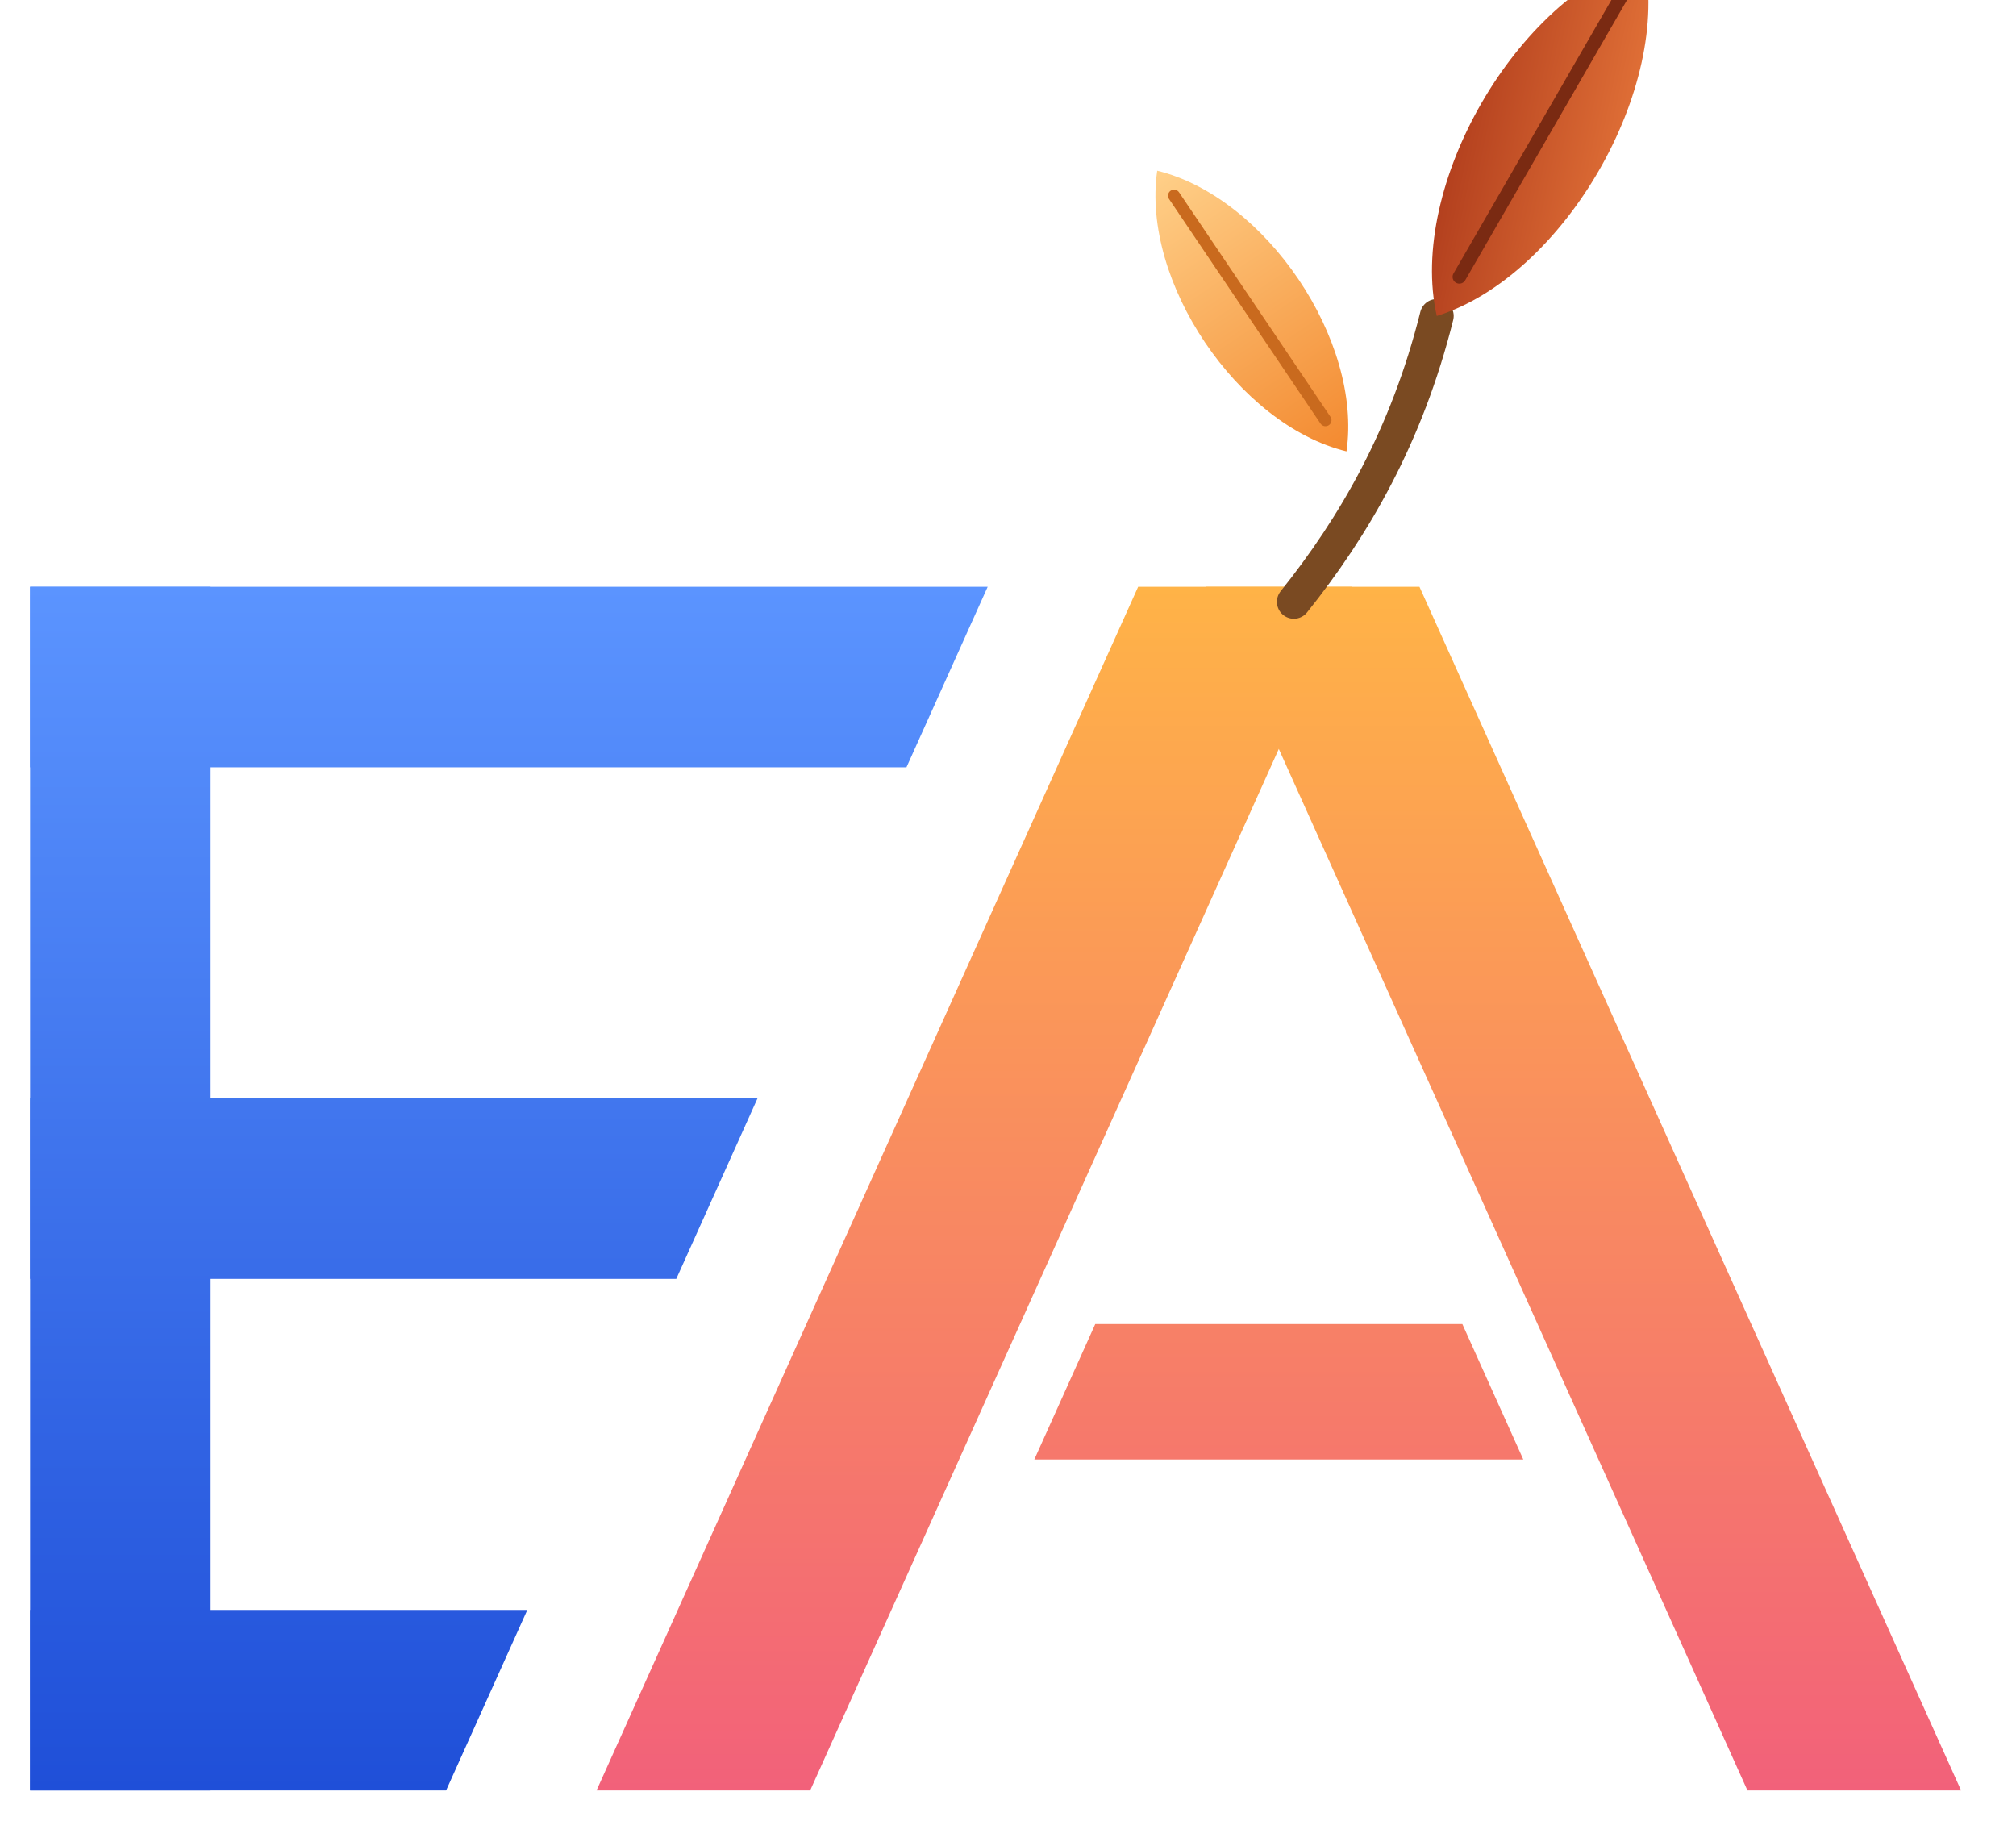
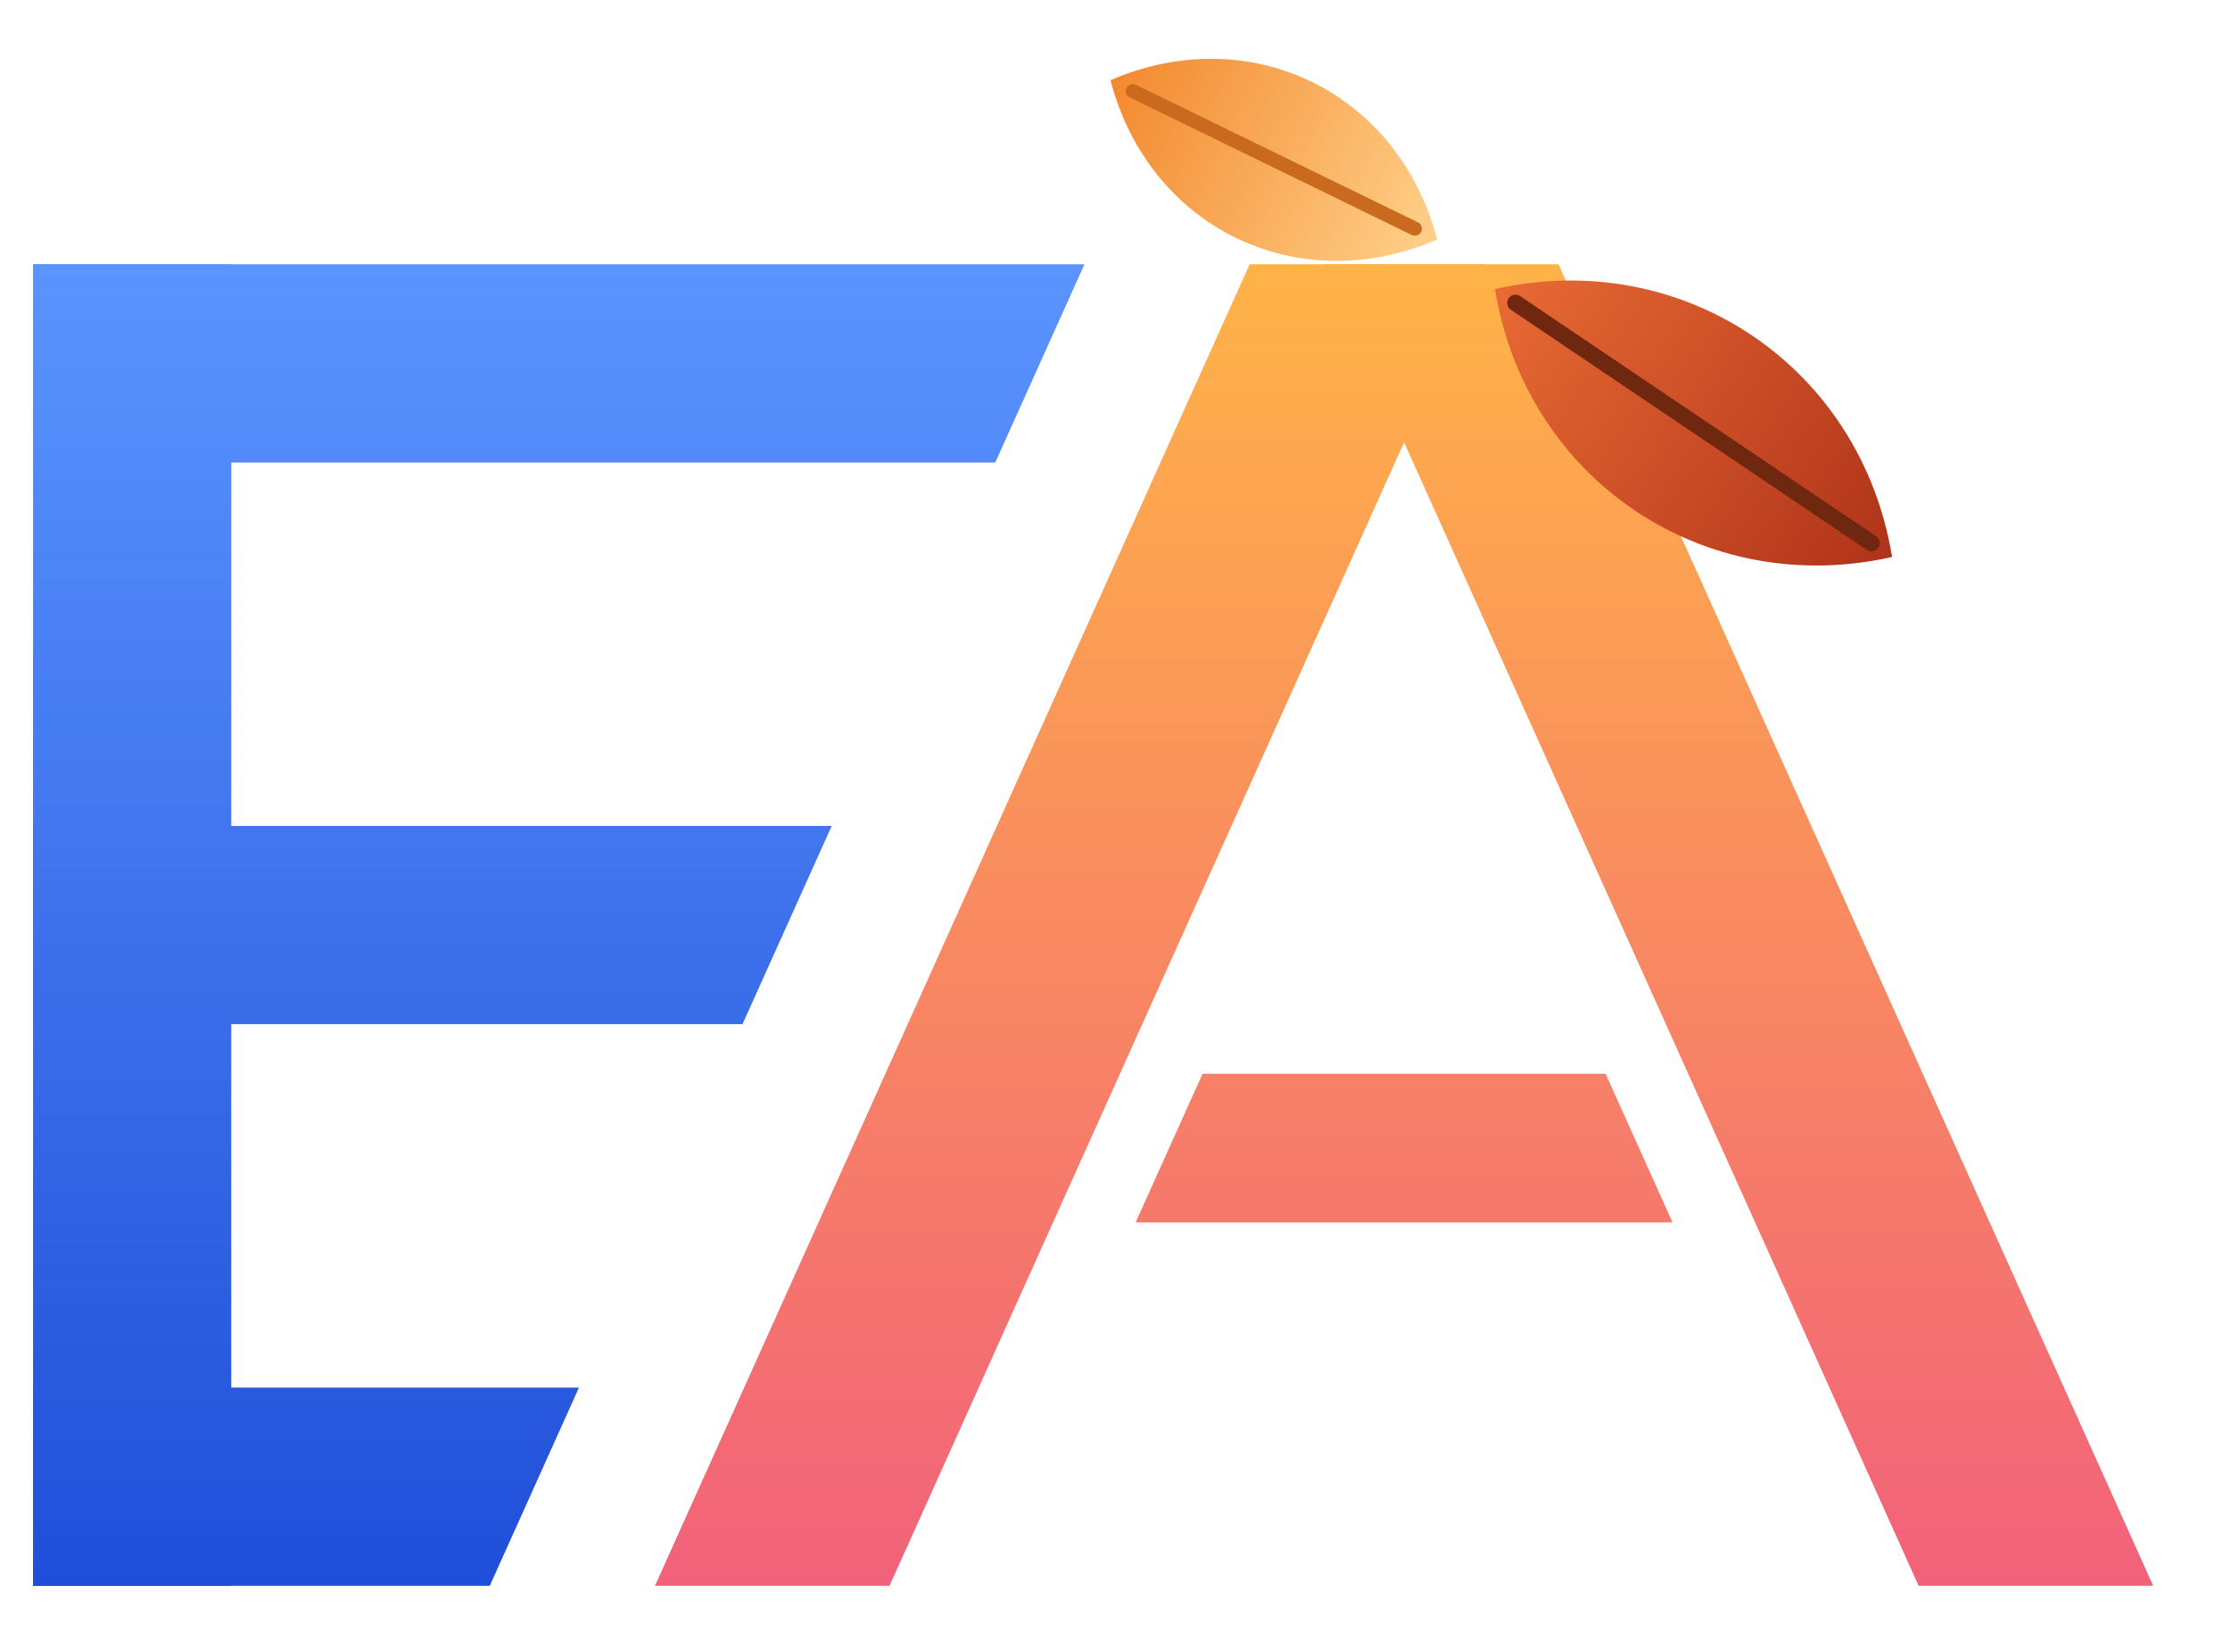
- <svg xmlns="http://www.w3.org/2000/svg" viewBox="20 -38 268 242" role="img" aria-label="Elite Adapt">
+ <svg xmlns="http://www.w3.org/2000/svg" viewBox="20 8 270 200" role="img" aria-label="Elite Adapt">
  <defs>
    <linearGradient id="ge" gradientUnits="userSpaceOnUse" x1="0" y1="40" x2="0" y2="200">
      <stop offset="0" stop-color="#5B94FF" />
      <stop offset="1" stop-color="#1F4FD8" />
    </linearGradient>
    <linearGradient id="ga" gradientUnits="userSpaceOnUse" x1="0" y1="40" x2="0" y2="200">
      <stop offset="0" stop-color="#FFB347" />
      <stop offset="1" stop-color="#F2617A" />
    </linearGradient>
-     <linearGradient id="lfA" x1="0" y1="1" x2="0" y2="0">
-       <stop offset="0" stop-color="#F3892F" />
-       <stop offset="1" stop-color="#FFD089" />
+     <linearGradient id="lfA" gradientUnits="userSpaceOnUse" x1="0" y1="0" x2="44" y2="0">
+       <stop offset="0" stop-color="#FFD089" />
+       <stop offset="1" stop-color="#F3892F" />
    </linearGradient>
-     <linearGradient id="lfB" x1="0" y1="1" x2="1" y2="0">
-       <stop offset="0" stop-color="#A83418" />
-       <stop offset="1" stop-color="#EA7A3C" />
+     <linearGradient id="lfB" gradientUnits="userSpaceOnUse" x1="0" y1="0" x2="58" y2="0">
+       <stop offset="0" stop-color="#E86A34" />
+       <stop offset="1" stop-color="#B0331A" />
    </linearGradient>
  </defs>
  <polygon points="24,40 48,40 48,200 24,200" fill="url(#ge)" />
  <polygon points="24,40 151.3,40 140.5,64 24,64" fill="url(#ge)" />
  <polygon points="24,108 120.7,108 109.9,132 24,132" fill="url(#ge)" />
  <polygon points="24,176 90.1,176 79.3,200 24,200" fill="url(#ge)" />
  <polygon points="171.3,40 199.7,40 127.7,200 99.3,200" fill="url(#ga)" />
  <polygon points="180.3,40 208.7,40 280.7,200 252.3,200" fill="url(#ga)" />
  <polygon points="165.6,138 214.4,138 222.5,156 157.5,156" fill="url(#ga)" />
-   <g transform="translate(190,42)">
-     <path d="M2,0 C 10,-10 17,-22 21,-38" fill="none" stroke="#7a4a22" stroke-width="4.5" stroke-linecap="round" />
-     <g transform="translate(9,-20) rotate(-34)">
-       <path d="M0,0 C -10,-11 -10,-34 0,-45 C 10,-34 10,-11 0,0 Z" fill="url(#lfA)" />
-       <path d="M0,-5 L0,-41" stroke="#C96A1E" stroke-width="1.6" stroke-linecap="round" />
+   <g>
+     <g transform="translate(201,43) rotate(34)">
+       <path d="M0,0 C 16,-17 42,-17 58,0 C 42,17 16,17 0,0 Z" fill="url(#lfB)" />
+       <path d="M3,0 L55,0" stroke="#6f2710" stroke-width="2" stroke-linecap="round" />
    </g>
-     <g transform="translate(21,-38) rotate(30)">
-       <path d="M0,0 C -12,-13 -12,-42 0,-55 C 12,-42 12,-13 0,0 Z" fill="url(#lfB)" />
-       <path d="M0,-6 L0,-50" stroke="#7a2a12" stroke-width="1.8" stroke-linecap="round" />
+     <g transform="translate(194,37) rotate(206)">
+       <path d="M0,0 C 12,-14 32,-14 44,0 C 32,14 12,14 0,0 Z" fill="url(#lfA)" />
+       <path d="M3,0 L41,0" stroke="#C96A1E" stroke-width="1.7" stroke-linecap="round" />
    </g>
  </g>
</svg>
